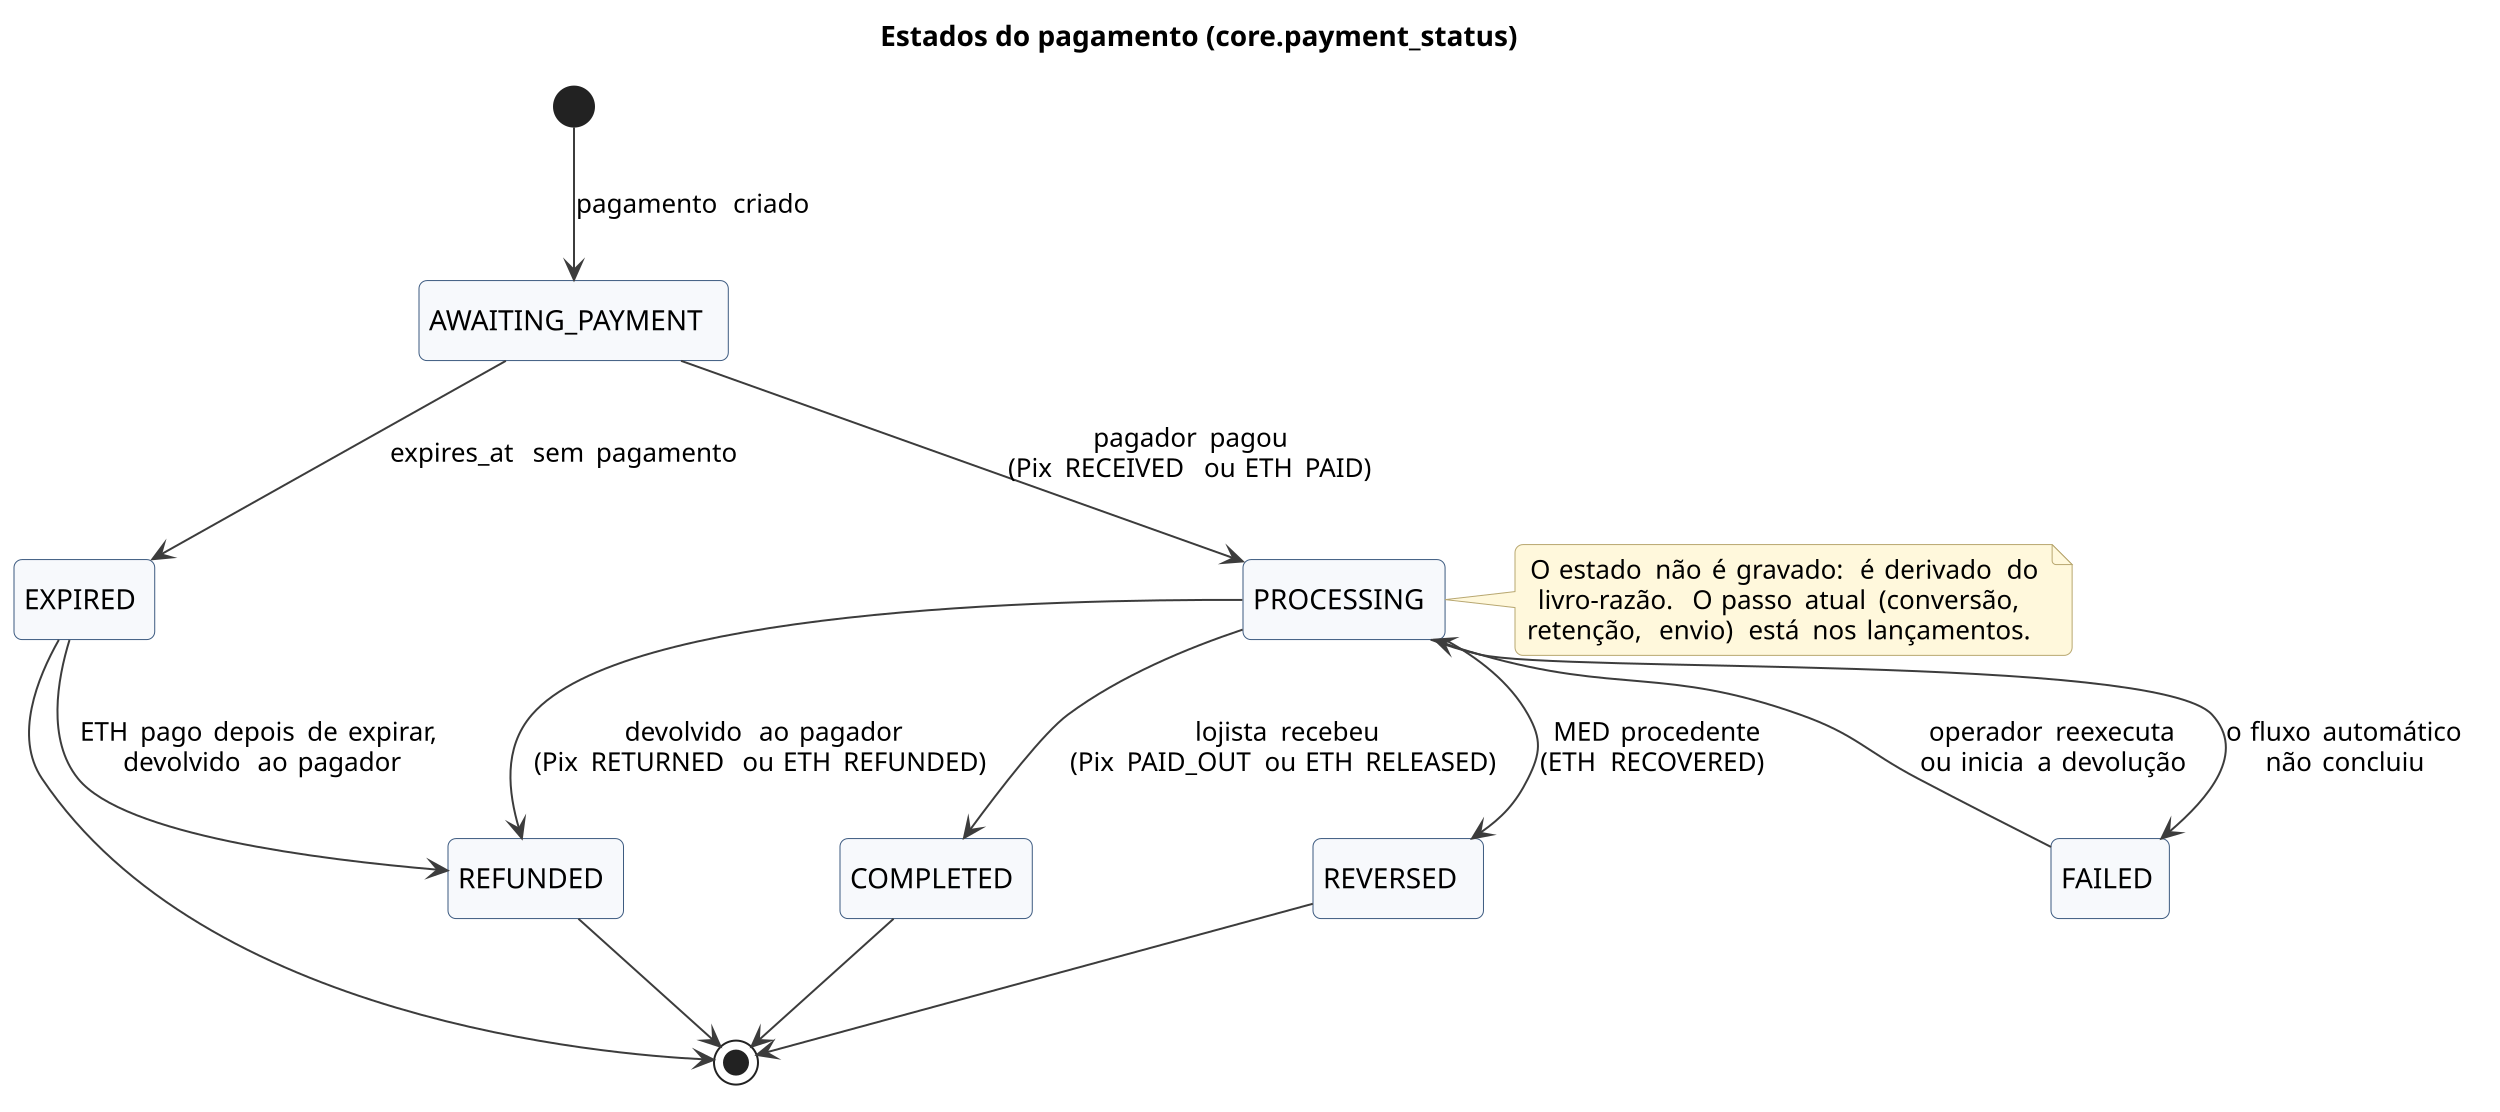
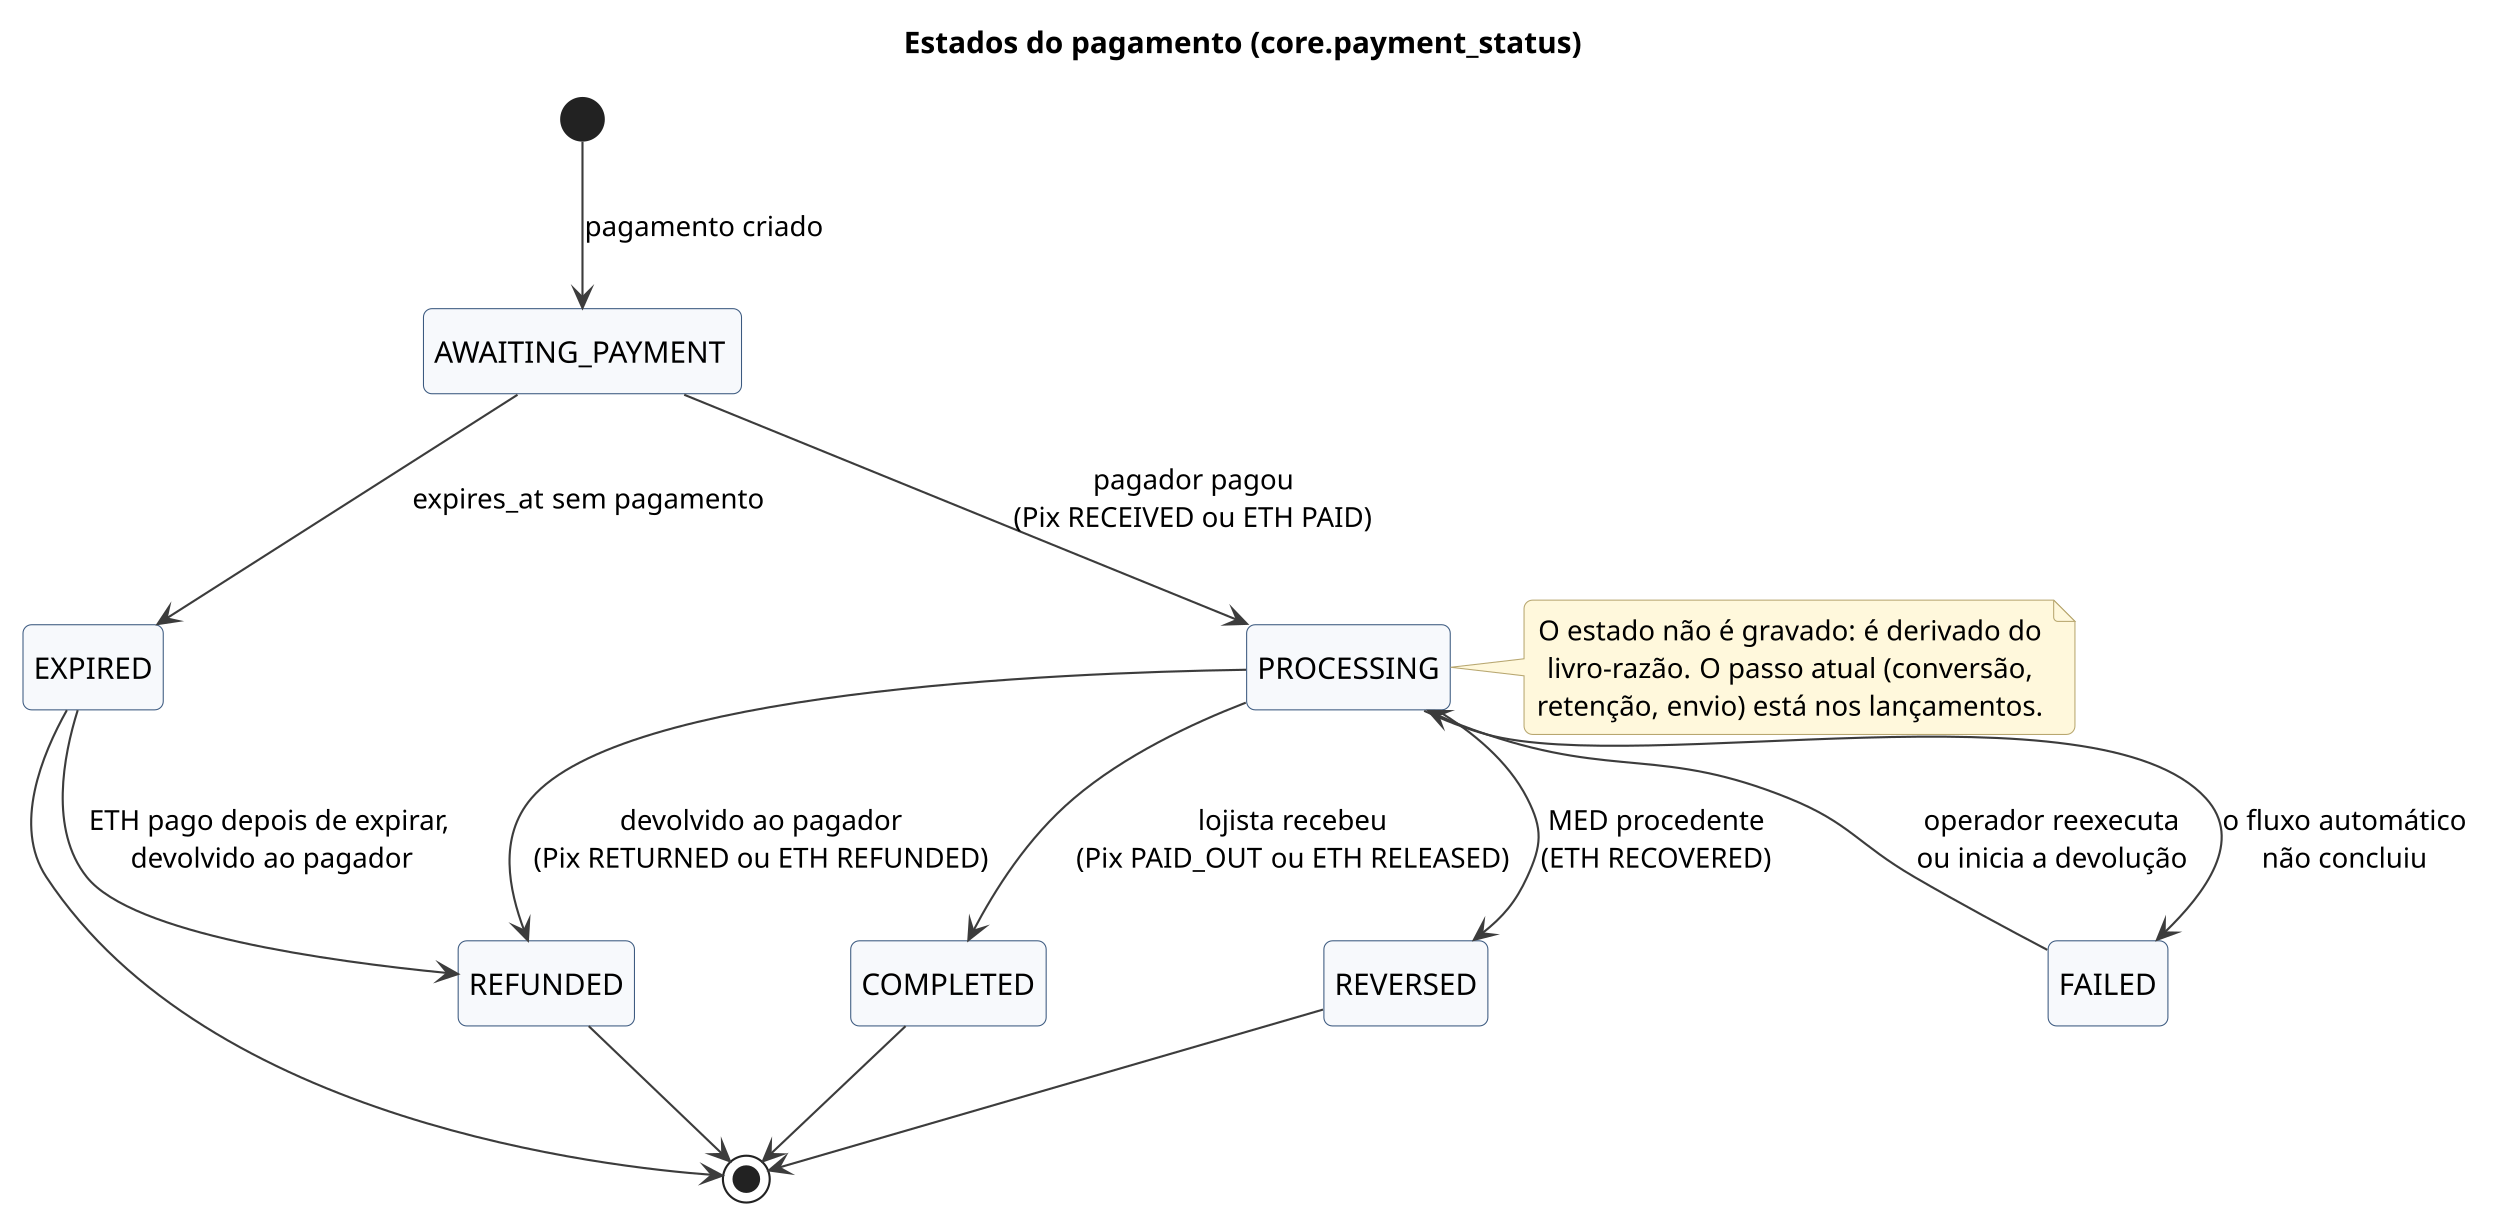
- <svg xmlns="http://www.w3.org/2000/svg" version="1.1" data-diagram-type="STATE" style="width:1250px;height:556px;background:#FFFFFF;" width="1250px" height="556px" viewBox="0 0 1250 556" zoomAndPan="magnify" preserveAspectRatio="none" contentStyleType="text/css">
+ <svg xmlns="http://www.w3.org/2000/svg" version="1.1" data-diagram-type="STATE" style="width:1175px;height:579px;background:#FFFFFF;" width="1175px" height="579px" viewBox="0 0 1175 579" zoomAndPan="magnify" preserveAspectRatio="none" contentStyleType="text/css">
  <defs />
  <g font-family="sans-serif" lengthAdjust="spacing">
    <g class="title" data-source-line="4">
-       <text x="440.094" y="22.995" fill="#000" font-size="14" textLength="363.802" font-weight="700">Estados do pagamento (core.payment_status)</text>
+       <text x="424.741" y="24.966" fill="#000" font-size="14" textLength="318.751" font-weight="700">Estados do pagamento (core.payment_status)</text>
    </g>
    <g class="start_entity" data-qualified-name=".start." id="ent0001" data-source-line="6">
-       <ellipse cx="287" cy="53.297" rx="10" ry="10" fill="#222" style="stroke:#222;stroke-width:1;" />
-     </g>
-     <rect x="209.5" y="140.297" width="154.648" height="40" fill="#F7F9FC" style="stroke:#3C5A80;stroke-width:0.5;" rx="4" ry="4" />
-     <text x="214.5" y="165.144" fill="#000" font-size="14" textLength="144.648">AWAITING_PAYMENT</text>
-     <rect x="621.5" y="279.797" width="101.034" height="40" fill="#F7F9FC" style="stroke:#3C5A80;stroke-width:0.5;" rx="4" ry="4" />
-     <text x="626.5" y="304.644" fill="#000" font-size="14" textLength="91.034">PROCESSING</text>
-     <rect x="7" y="279.797" width="70.361" height="40" fill="#F7F9FC" style="stroke:#3C5A80;stroke-width:0.5;" rx="4" ry="4" />
-     <text x="12" y="304.644" fill="#000" font-size="14" textLength="60.361">EXPIRED</text>
-     <rect x="420" y="419.297" width="96.14" height="40" fill="#F7F9FC" style="stroke:#3C5A80;stroke-width:0.5;" rx="4" ry="4" />
-     <text x="425" y="444.144" fill="#000" font-size="14" textLength="86.14">COMPLETED</text>
-     <rect x="224" y="419.297" width="87.752" height="40" fill="#F7F9FC" style="stroke:#3C5A80;stroke-width:0.5;" rx="4" ry="4" />
-     <text x="229" y="444.144" fill="#000" font-size="14" textLength="77.752">REFUNDED</text>
-     <rect x="656.5" y="419.297" width="85.236" height="40" fill="#F7F9FC" style="stroke:#3C5A80;stroke-width:0.5;" rx="4" ry="4" />
-     <text x="661.5" y="444.144" fill="#000" font-size="14" textLength="75.236">REVERSED</text>
-     <rect x="1025.5" y="419.297" width="59.185" height="40" fill="#F7F9FC" style="stroke:#3C5A80;stroke-width:0.5;" rx="4" ry="4" />
-     <text x="1030.5" y="444.144" fill="#000" font-size="14" textLength="49.185">FAILED</text>
+       <ellipse cx="273.77" cy="56.068" rx="10" ry="10" fill="#222" style="stroke:#222;stroke-width:1;" />
+     </g>
+     <rect x="199.03" y="145.068" width="149.481" height="40" fill="#F7F9FC" style="stroke:#3C5A80;stroke-width:0.5;" rx="4" ry="4" />
+     <text x="204.03" y="170.5" fill="#000" font-size="14" textLength="139.481">AWAITING_PAYMENT</text>
+     <rect x="585.92" y="293.628" width="95.694" height="40" fill="#F7F9FC" style="stroke:#3C5A80;stroke-width:0.5;" rx="4" ry="4" />
+     <text x="590.92" y="319.06" fill="#000" font-size="14" textLength="85.694">PROCESSING</text>
+     <rect x="10.81" y="293.628" width="65.916" height="40" fill="#F7F9FC" style="stroke:#3C5A80;stroke-width:0.5;" rx="4" ry="4" />
+     <text x="15.81" y="319.06" fill="#000" font-size="14" textLength="55.916">EXPIRED</text>
+     <rect x="399.84" y="442.188" width="91.858" height="40" fill="#F7F9FC" style="stroke:#3C5A80;stroke-width:0.5;" rx="4" ry="4" />
+     <text x="404.84" y="467.62" fill="#000" font-size="14" textLength="81.858">COMPLETED</text>
+     <rect x="215.34" y="442.188" width="82.856" height="40" fill="#F7F9FC" style="stroke:#3C5A80;stroke-width:0.5;" rx="4" ry="4" />
+     <text x="220.34" y="467.62" fill="#000" font-size="14" textLength="72.856">REFUNDED</text>
+     <rect x="622.23" y="442.188" width="77.074" height="40" fill="#F7F9FC" style="stroke:#3C5A80;stroke-width:0.5;" rx="4" ry="4" />
+     <text x="627.23" y="467.62" fill="#000" font-size="14" textLength="67.074">REVERSED</text>
+     <rect x="962.62" y="442.188" width="56.298" height="40" fill="#F7F9FC" style="stroke:#3C5A80;stroke-width:0.5;" rx="4" ry="4" />
+     <text x="967.62" y="467.62" fill="#000" font-size="14" textLength="46.298">FAILED</text>
    <g class="end_entity" data-qualified-name=".end." id="ent0018" data-source-line="19">
-       <ellipse cx="368" cy="531.297" rx="11" ry="11" fill="none" style="stroke:#222;stroke-width:1;" />
-       <ellipse cx="368" cy="531.297" rx="6" ry="6" fill="#222" style="stroke:#222;stroke-width:1;" />
+       <ellipse cx="350.77" cy="554.188" rx="11" ry="11" fill="none" style="stroke:#222;stroke-width:1;" />
+       <ellipse cx="350.77" cy="554.188" rx="6" ry="6" fill="#222" style="stroke:#222;stroke-width:1;" />
    </g>
    <g class="entity" data-qualified-name="GMN23" id="ent0024" data-source-line="25">
-       <path d="M757.5,276.297 L757.5,295.797 L722.54,299.797 L757.5,303.797 L757.5,323.695 A4,4 0 0 0 761.5,327.695 L1032.063,327.695 A4,4 0 0 0 1036.063,323.695 L1036.063,282.297 L1026.063,272.297 L761.5,272.297 A4,4 0 0 0 757.5,276.297" style="stroke:#B8A770;stroke-width:0.5;" fill="#FFF8DC" />
-       <path d="M1026.063,272.297 L1026.063,280.297 A2,2 0 0 0 1028.063,282.297 L1036.063,282.297 L1026.063,272.297" style="stroke:#B8A770;stroke-width:0.5;" fill="#FFF8DC" />
-       <text x="765.062" y="289.364" fill="#000" font-size="13">O</text>
-       <text x="775.294" y="289.364" fill="#000" font-size="13"> </text>
-       <text x="779.426" y="289.364" fill="#000" font-size="13" textLength="44.04">estado</text>
-       <text x="823.466" y="289.364" fill="#000" font-size="13"> </text>
-       <text x="827.599" y="289.364" fill="#000" font-size="13" textLength="24.159">não</text>
-       <text x="851.758" y="289.364" fill="#000" font-size="13"> </text>
-       <text x="855.89" y="289.364" fill="#000" font-size="13">é</text>
-       <text x="863.888" y="289.364" fill="#000" font-size="13"> </text>
-       <text x="868.021" y="289.364" fill="#000" font-size="13" textLength="57.808">gravado:</text>
-       <text x="925.829" y="289.364" fill="#000" font-size="13"> </text>
-       <text x="929.961" y="289.364" fill="#000" font-size="13">é</text>
-       <text x="937.959" y="289.364" fill="#000" font-size="13"> </text>
-       <text x="942.091" y="289.364" fill="#000" font-size="13" textLength="57.072">derivado</text>
-       <text x="999.163" y="289.364" fill="#000" font-size="13"> </text>
-       <text x="1003.295" y="289.364" fill="#000" font-size="13" textLength="16.206">do</text>
-       <text x="768.918" y="304.497" fill="#000" font-size="13" textLength="73.093">livro-razão.</text>
-       <text x="842.011" y="304.497" fill="#000" font-size="13"> </text>
-       <text x="846.143" y="304.497" fill="#000" font-size="13">O</text>
-       <text x="856.376" y="304.497" fill="#000" font-size="13"> </text>
-       <text x="860.508" y="304.497" fill="#000" font-size="13" textLength="37.718">passo</text>
-       <text x="898.226" y="304.497" fill="#000" font-size="13"> </text>
-       <text x="902.358" y="304.497" fill="#000" font-size="13" textLength="32.881">atual</text>
-       <text x="935.239" y="304.497" fill="#000" font-size="13"> </text>
-       <text x="939.371" y="304.497" fill="#000" font-size="13" textLength="76.273">(conversão,</text>
-       <text x="763.5" y="319.629" fill="#000" font-size="13" textLength="61.877">retenção,</text>
-       <text x="825.377" y="319.629" fill="#000" font-size="13"> </text>
-       <text x="829.509" y="319.629" fill="#000" font-size="13" textLength="40.568">envio)</text>
-       <text x="870.077" y="319.629" fill="#000" font-size="13"> </text>
-       <text x="874.209" y="319.629" fill="#000" font-size="13" textLength="27.834">está</text>
-       <text x="902.044" y="319.629" fill="#000" font-size="13"> </text>
-       <text x="906.176" y="319.629" fill="#000" font-size="13" textLength="22.966">nos</text>
-       <text x="929.142" y="319.629" fill="#000" font-size="13"> </text>
-       <text x="933.274" y="319.629" fill="#000" font-size="13" textLength="87.788">lançamentos.</text>
+       <path d="M716.3,286.068 L716.3,309.628 L681.8,313.628 L716.3,317.628 L716.3,341.186 A4,4 0 0 0 720.3,345.186 L971.226,345.186 A4,4 0 0 0 975.226,341.186 L975.226,292.068 L965.226,282.068 L720.3,282.068 A4,4 0 0 0 716.3,286.068" style="stroke:#B8A770;stroke-width:0.5;" fill="#FFF8DC" />
+       <path d="M965.226,282.068 L965.226,290.068 A2,2 0 0 0 967.226,292.068 L975.226,292.068 L965.226,282.068" style="stroke:#B8A770;stroke-width:0.5;" fill="#FFF8DC" />
+       <text x="722.944" y="300.965" fill="#000" font-size="13">O</text>
+       <text x="733.097" y="300.965" fill="#000" font-size="13"> </text>
+       <text x="736.477" y="300.965" fill="#000" font-size="13" textLength="41.405">estado</text>
+       <text x="777.882" y="300.965" fill="#000" font-size="13"> </text>
+       <text x="781.262" y="300.965" fill="#000" font-size="13" textLength="23.192">não</text>
+       <text x="804.454" y="300.965" fill="#000" font-size="13"> </text>
+       <text x="807.834" y="300.965" fill="#000" font-size="13">é</text>
+       <text x="815.166" y="300.965" fill="#000" font-size="13"> </text>
+       <text x="818.546" y="300.965" fill="#000" font-size="13" textLength="53.898">gravado:</text>
+       <text x="872.444" y="300.965" fill="#000" font-size="13"> </text>
+       <text x="875.824" y="300.965" fill="#000" font-size="13">é</text>
+       <text x="883.156" y="300.965" fill="#000" font-size="13"> </text>
+       <text x="886.536" y="300.965" fill="#000" font-size="13" textLength="53.807">derivado</text>
+       <text x="940.343" y="300.965" fill="#000" font-size="13"> </text>
+       <text x="943.723" y="300.965" fill="#000" font-size="13" textLength="15.86">do</text>
+       <text x="727.11" y="318.671" fill="#000" font-size="13" textLength="68.146">livro-razão.</text>
+       <text x="795.256" y="318.671" fill="#000" font-size="13"> </text>
+       <text x="798.636" y="318.671" fill="#000" font-size="13">O</text>
+       <text x="808.789" y="318.671" fill="#000" font-size="13"> </text>
+       <text x="812.169" y="318.671" fill="#000" font-size="13" textLength="35.607">passo</text>
+       <text x="847.776" y="318.671" fill="#000" font-size="13"> </text>
+       <text x="851.156" y="318.671" fill="#000" font-size="13" textLength="30.667">atual</text>
+       <text x="881.823" y="318.671" fill="#000" font-size="13"> </text>
+       <text x="885.203" y="318.671" fill="#000" font-size="13" textLength="70.213">(conversão,</text>
+       <text x="722.3" y="336.377" fill="#000" font-size="13" textLength="57.642">retenção,</text>
+       <text x="779.942" y="336.377" fill="#000" font-size="13"> </text>
+       <text x="783.322" y="336.377" fill="#000" font-size="13" textLength="37.089">envio)</text>
+       <text x="820.411" y="336.377" fill="#000" font-size="13"> </text>
+       <text x="823.791" y="336.377" fill="#000" font-size="13" textLength="25.545">está</text>
+       <text x="849.336" y="336.377" fill="#000" font-size="13"> </text>
+       <text x="852.716" y="336.377" fill="#000" font-size="13" textLength="22.126">nos</text>
+       <text x="874.842" y="336.377" fill="#000" font-size="13"> </text>
+       <text x="878.222" y="336.377" fill="#000" font-size="13" textLength="82.004">lançamentos.</text>
    </g>
    <g class="link" data-entity-1="ent0001" data-entity-2="ent0002" id="lnk3" data-source-line="6" data-link-type="dependency">
-       <path d="M287,63.617 C287,80.677 287,112.277 287,134.937" style="stroke:#3C3C3C;stroke-width:1;" fill="none" id="*start*-to-AWAITING_PAYMENT" />
-       <polygon points="287,139.937,291,130.937,287,134.937,283,130.937,287,139.937" fill="#3C3C3C" style="stroke:#3C3C3C;stroke-width:1;stroke-linejoin:miter;stroke-miterlimit:10;" />
-       <text x="288" y="106.364" fill="#000" font-size="13" textLength="74.388">pagamento</text>
-       <text x="362.388" y="106.364" fill="#000" font-size="13"> </text>
-       <text x="366.521" y="106.364" fill="#000" font-size="13" textLength="40.276">criado</text>
+       <path d="M273.77,66.568 C273.77,84.058 273.77,116.688 273.77,139.748" style="stroke:#3C3C3C;stroke-width:1;" fill="none" id="*start*-to-AWAITING_PAYMENT" />
+       <polygon points="273.77,144.748,277.77,135.748,273.77,139.748,269.77,135.748,273.77,144.748" fill="#3C3C3C" style="stroke:#3C3C3C;stroke-width:1;stroke-linejoin:miter;stroke-miterlimit:10;" />
+       <text x="274.77" y="110.965" fill="#000" font-size="13" textLength="70.655">pagamento</text>
+       <text x="345.425" y="110.965" fill="#000" font-size="13"> </text>
+       <text x="348.805" y="110.965" fill="#000" font-size="13" textLength="38.116">criado</text>
    </g>
    <g class="link" data-entity-1="ent0002" data-entity-2="ent0004" id="lnk5" data-source-line="8" data-link-type="dependency">
-       <path d="M340.53,180.417 C414.91,206.977 543.861,253.035 616.661,279.035" style="stroke:#3C3C3C;stroke-width:1;" fill="none" id="AWAITING_PAYMENT-to-PROCESSING" />
-       <polygon points="621.37,280.717,614.24,273.923,616.661,279.035,611.549,281.457,621.37,280.717" fill="#3C3C3C" style="stroke:#3C3C3C;stroke-width:1;stroke-linejoin:miter;stroke-miterlimit:10;" />
-       <text x="546.612" y="223.364" fill="#000" font-size="13" textLength="53.987">pagador</text>
-       <text x="600.599" y="223.364" fill="#000" font-size="13"> </text>
-       <text x="604.731" y="223.364" fill="#000" font-size="13" textLength="40.663">pagou</text>
-       <text x="504" y="238.497" fill="#000" font-size="13" textLength="24.216">(Pix</text>
-       <text x="528.216" y="238.497" fill="#000" font-size="13"> </text>
-       <text x="532.349" y="238.497" fill="#000" font-size="13" textLength="65.489">RECEIVED</text>
-       <text x="597.837" y="238.497" fill="#000" font-size="13"> </text>
-       <text x="601.97" y="238.497" fill="#000" font-size="13" textLength="16.193">ou</text>
-       <text x="618.163" y="238.497" fill="#000" font-size="13"> </text>
-       <text x="622.295" y="238.497" fill="#000" font-size="13" textLength="25.93">ETH</text>
-       <text x="648.225" y="238.497" fill="#000" font-size="13"> </text>
-       <text x="652.357" y="238.497" fill="#000" font-size="13" textLength="35.648">PAID)</text>
+       <path d="M321.57,185.528 C390.52,213.598 512.519,263.273 581.419,291.323" style="stroke:#3C3C3C;stroke-width:1;" fill="none" id="AWAITING_PAYMENT-to-PROCESSING" />
+       <polygon points="586.05,293.208,579.223,286.11,581.419,291.323,576.206,293.519,586.05,293.208" fill="#3C3C3C" style="stroke:#3C3C3C;stroke-width:1;stroke-linejoin:miter;stroke-miterlimit:10;" />
+       <text x="513.715" y="229.965" fill="#000" font-size="13" textLength="51.805">pagador</text>
+       <text x="565.52" y="229.965" fill="#000" font-size="13"> </text>
+       <text x="568.9" y="229.965" fill="#000" font-size="13" textLength="39.182">pagou</text>
+       <text x="476.32" y="247.671" fill="#000" font-size="13" textLength="21.996">(Pix</text>
+       <text x="498.316" y="247.671" fill="#000" font-size="13"> </text>
+       <text x="501.696" y="247.671" fill="#000" font-size="13" textLength="59.683">RECEIVED</text>
+       <text x="561.379" y="247.671" fill="#000" font-size="13"> </text>
+       <text x="564.759" y="247.671" fill="#000" font-size="13" textLength="15.899">ou</text>
+       <text x="580.658" y="247.671" fill="#000" font-size="13"> </text>
+       <text x="584.038" y="247.671" fill="#000" font-size="13" textLength="24.089">ETH</text>
+       <text x="608.127" y="247.671" fill="#000" font-size="13"> </text>
+       <text x="611.507" y="247.671" fill="#000" font-size="13" textLength="33.969">PAID)</text>
    </g>
    <g class="link" data-entity-1="ent0002" data-entity-2="ent0006" id="lnk7" data-source-line="9" data-link-type="dependency">
-       <path d="M252.93,180.417 C206.26,206.607 127.26,250.95 80.53,277.17" style="stroke:#3C3C3C;stroke-width:1;" fill="none" id="AWAITING_PAYMENT-to-EXPIRED" />
-       <polygon points="76.17,279.617,85.976,278.701,80.53,277.17,82.062,271.725,76.17,279.617" fill="#3C3C3C" style="stroke:#3C3C3C;stroke-width:1;stroke-linejoin:miter;stroke-miterlimit:10;" />
-       <text x="195" y="230.864" fill="#000" font-size="13" textLength="67.234">expires_at</text>
-       <text x="262.234" y="230.864" fill="#000" font-size="13"> </text>
-       <text x="266.367" y="230.864" fill="#000" font-size="13" textLength="27.435">sem</text>
-       <text x="293.801" y="230.864" fill="#000" font-size="13"> </text>
-       <text x="297.934" y="230.864" fill="#000" font-size="13" textLength="74.388">pagamento</text>
+       <path d="M243.23,185.528 C199.11,213.638 122.267,262.611 78.287,290.631" style="stroke:#3C3C3C;stroke-width:1;" fill="none" id="AWAITING_PAYMENT-to-EXPIRED" />
+       <polygon points="74.07,293.318,83.81,291.856,78.287,290.631,79.511,285.109,74.07,293.318" fill="#3C3C3C" style="stroke:#3C3C3C;stroke-width:1;stroke-linejoin:miter;stroke-miterlimit:10;" />
+       <text x="193.81" y="238.965" fill="#000" font-size="13" textLength="62.244">expires_at</text>
+       <text x="256.054" y="238.965" fill="#000" font-size="13"> </text>
+       <text x="259.434" y="238.965" fill="#000" font-size="13" textLength="25.714">sem</text>
+       <text x="285.148" y="238.965" fill="#000" font-size="13"> </text>
+       <text x="288.528" y="238.965" fill="#000" font-size="13" textLength="70.655">pagamento</text>
    </g>
    <g class="link" data-entity-1="ent0004" data-entity-2="ent0008" id="lnk9" data-source-line="11" data-link-type="dependency">
-       <path d="M621.33,314.797 C593.78,323.997 560.1,337.947 534,357.297 C521.83,366.317 500.42,394.014 484.94,414.984" style="stroke:#3C3C3C;stroke-width:1;" fill="none" id="PROCESSING-to-COMPLETED" />
-       <polygon points="481.97,419.007,490.533,414.142,484.94,414.984,484.097,409.39,481.97,419.007" fill="#3C3C3C" style="stroke:#3C3C3C;stroke-width:1;stroke-linejoin:miter;stroke-miterlimit:10;" />
-       <text x="597.521" y="370.364" fill="#000" font-size="13" textLength="38.625">lojista</text>
-       <text x="636.147" y="370.364" fill="#000" font-size="13"> </text>
-       <text x="640.279" y="370.364" fill="#000" font-size="13" textLength="52.978">recebeu</text>
-       <text x="535" y="385.497" fill="#000" font-size="13" textLength="24.216">(Pix</text>
-       <text x="559.216" y="385.497" fill="#000" font-size="13"> </text>
-       <text x="563.349" y="385.497" fill="#000" font-size="13" textLength="64.765">PAID_OUT</text>
-       <text x="628.114" y="385.497" fill="#000" font-size="13"> </text>
-       <text x="632.246" y="385.497" fill="#000" font-size="13" textLength="16.193">ou</text>
-       <text x="648.439" y="385.497" fill="#000" font-size="13"> </text>
-       <text x="652.571" y="385.497" fill="#000" font-size="13" textLength="25.93">ETH</text>
-       <text x="678.501" y="385.497" fill="#000" font-size="13"> </text>
-       <text x="682.634" y="385.497" fill="#000" font-size="13" textLength="73.144">RELEASED)</text>
+       <path d="M585.52,330.248 C559.65,340.258 528.34,355.168 504.77,375.188 C482.69,393.948 467.492,418.425 457.452,437.465" style="stroke:#3C3C3C;stroke-width:1;" fill="none" id="PROCESSING-to-COMPLETED" />
+       <polygon points="455.12,441.888,462.856,435.793,457.452,437.465,455.78,432.061,455.12,441.888" fill="#3C3C3C" style="stroke:#3C3C3C;stroke-width:1;stroke-linejoin:miter;stroke-miterlimit:10;" />
+       <text x="563.016" y="390.085" fill="#000" font-size="13" textLength="36.14">lojista</text>
+       <text x="599.156" y="390.085" fill="#000" font-size="13"> </text>
+       <text x="602.536" y="390.085" fill="#000" font-size="13" textLength="49.634">recebeu</text>
+       <text x="505.77" y="407.791" fill="#000" font-size="13" textLength="21.996">(Pix</text>
+       <text x="527.766" y="407.791" fill="#000" font-size="13"> </text>
+       <text x="531.146" y="407.791" fill="#000" font-size="13" textLength="62.725">PAID_OUT</text>
+       <text x="593.871" y="407.791" fill="#000" font-size="13"> </text>
+       <text x="597.251" y="407.791" fill="#000" font-size="13" textLength="15.899">ou</text>
+       <text x="613.15" y="407.791" fill="#000" font-size="13"> </text>
+       <text x="616.53" y="407.791" fill="#000" font-size="13" textLength="24.089">ETH</text>
+       <text x="640.619" y="407.791" fill="#000" font-size="13"> </text>
+       <text x="643.999" y="407.791" fill="#000" font-size="13" textLength="65.416">RELEASED)</text>
    </g>
    <g class="link" data-entity-1="ent0004" data-entity-2="ent0010" id="lnk11" data-source-line="12" data-link-type="dependency">
-       <path d="M621.21,299.977 C522.74,299.587 311.5,305.027 266,357.297 C251.41,374.057 254.179,396.19 259.519,414.35" style="stroke:#3C3C3C;stroke-width:1;" fill="none" id="PROCESSING-to-REFUNDED" />
-       <polygon points="260.93,419.147,262.229,409.384,259.519,414.35,254.553,411.641,260.93,419.147" fill="#3C3C3C" style="stroke:#3C3C3C;stroke-width:1;stroke-linejoin:miter;stroke-miterlimit:10;" />
-       <text x="312.316" y="370.364" fill="#000" font-size="13" textLength="63.02">devolvido</text>
-       <text x="375.335" y="370.364" fill="#000" font-size="13"> </text>
-       <text x="379.468" y="370.364" fill="#000" font-size="13" textLength="15.92">ao</text>
-       <text x="395.388" y="370.364" fill="#000" font-size="13"> </text>
-       <text x="399.52" y="370.364" fill="#000" font-size="13" textLength="53.987">pagador</text>
-       <text x="267" y="385.497" fill="#000" font-size="13" textLength="24.216">(Pix</text>
-       <text x="291.216" y="385.497" fill="#000" font-size="13"> </text>
-       <text x="295.349" y="385.497" fill="#000" font-size="13" textLength="71.684">RETURNED</text>
-       <text x="367.033" y="385.497" fill="#000" font-size="13"> </text>
-       <text x="371.165" y="385.497" fill="#000" font-size="13" textLength="16.193">ou</text>
-       <text x="387.358" y="385.497" fill="#000" font-size="13"> </text>
-       <text x="391.49" y="385.497" fill="#000" font-size="13" textLength="25.93">ETH</text>
-       <text x="417.42" y="385.497" fill="#000" font-size="13"> </text>
-       <text x="421.553" y="385.497" fill="#000" font-size="13" textLength="77.27">REFUNDED)</text>
+       <path d="M585.67,314.788 C492.43,316.238 292.47,325.228 249.77,375.188 C234.1,393.518 239.153,418.127 246.363,437.337" style="stroke:#3C3C3C;stroke-width:1;" fill="none" id="PROCESSING-to-REFUNDED" />
+       <polygon points="248.12,442.018,248.702,432.186,246.363,437.337,241.213,434.997,248.12,442.018" fill="#3C3C3C" style="stroke:#3C3C3C;stroke-width:1;stroke-linejoin:miter;stroke-miterlimit:10;" />
+       <text x="291.317" y="390.085" fill="#000" font-size="13" textLength="58.968">devolvido</text>
+       <text x="350.285" y="390.085" fill="#000" font-size="13"> </text>
+       <text x="353.665" y="390.085" fill="#000" font-size="13" textLength="15.158">ao</text>
+       <text x="368.823" y="390.085" fill="#000" font-size="13"> </text>
+       <text x="372.203" y="390.085" fill="#000" font-size="13" textLength="51.805">pagador</text>
+       <text x="250.77" y="407.791" fill="#000" font-size="13" textLength="21.996">(Pix</text>
+       <text x="272.766" y="407.791" fill="#000" font-size="13"> </text>
+       <text x="276.146" y="407.791" fill="#000" font-size="13" textLength="66.729">RETURNED</text>
+       <text x="342.875" y="407.791" fill="#000" font-size="13"> </text>
+       <text x="346.255" y="407.791" fill="#000" font-size="13" textLength="15.899">ou</text>
+       <text x="362.154" y="407.791" fill="#000" font-size="13"> </text>
+       <text x="365.534" y="407.791" fill="#000" font-size="13" textLength="24.089">ETH</text>
+       <text x="389.623" y="407.791" fill="#000" font-size="13"> </text>
+       <text x="393.003" y="407.791" fill="#000" font-size="13" textLength="71.552">REFUNDED)</text>
    </g>
    <g class="link" data-entity-1="ent0004" data-entity-2="ent0012" id="lnk13" data-source-line="13" data-link-type="dependency">
-       <path d="M722.66,319.947 C738.81,328.737 754.85,340.937 764,357.297 C770.94,369.707 770.34,376.567 764,389.297 C757.88,401.567 751.175,408.712 740.105,416.412" style="stroke:#3C3C3C;stroke-width:1;" fill="none" id="PROCESSING-to-REVERSED" />
-       <polygon points="736,419.267,745.673,417.411,740.105,416.412,741.104,410.844,736,419.267" fill="#3C3C3C" style="stroke:#3C3C3C;stroke-width:1;stroke-linejoin:miter;stroke-miterlimit:10;" />
-       <text x="776.636" y="370.364" fill="#000" font-size="13" textLength="29.44">MED</text>
-       <text x="806.077" y="370.364" fill="#000" font-size="13"> </text>
-       <text x="810.209" y="370.364" fill="#000" font-size="13" textLength="74.28">procedente</text>
-       <text x="770" y="385.497" fill="#000" font-size="13" textLength="31.002">(ETH</text>
-       <text x="801.002" y="385.497" fill="#000" font-size="13"> </text>
-       <text x="805.134" y="385.497" fill="#000" font-size="13" textLength="85.992">RECOVERED)</text>
+       <path d="M675.78,334.078 C691.98,343.928 708.76,357.588 717.77,375.188 C725.26,389.828 724.63,397.238 717.77,412.188 C712.38,423.928 706.555,430.82 696.635,438.65" style="stroke:#3C3C3C;stroke-width:1;" fill="none" id="PROCESSING-to-REVERSED" />
+       <polygon points="692.71,441.748,702.253,439.312,696.635,438.65,697.296,433.032,692.71,441.748" fill="#3C3C3C" style="stroke:#3C3C3C;stroke-width:1;stroke-linejoin:miter;stroke-miterlimit:10;" />
+       <text x="727.504" y="390.085" fill="#000" font-size="13" textLength="28.509">MED</text>
+       <text x="756.013" y="390.085" fill="#000" font-size="13"> </text>
+       <text x="759.393" y="390.085" fill="#000" font-size="13" textLength="70.187">procedente</text>
+       <text x="724.15" y="407.791" fill="#000" font-size="13" textLength="27.989">(ETH</text>
+       <text x="752.139" y="407.791" fill="#000" font-size="13"> </text>
+       <text x="755.519" y="407.791" fill="#000" font-size="13" textLength="77.415">RECOVERED)</text>
    </g>
    <g class="link" data-entity-1="ent0004" data-entity-2="ent0014" id="lnk15" data-source-line="14" data-link-type="dependency">
-       <path d="M715.31,319.817 C723.38,322.747 731.85,325.417 740,327.297 C779.76,336.467 1078.35,327.287 1106,357.297 C1123.45,376.237 1104.889,398.698 1084.509,416.028" style="stroke:#3C3C3C;stroke-width:1;" fill="none" id="PROCESSING-to-FAILED" />
-       <polygon points="1080.7,419.267,1090.147,416.484,1084.509,416.028,1084.965,410.389,1080.7,419.267" fill="#3C3C3C" style="stroke:#3C3C3C;stroke-width:1;stroke-linejoin:miter;stroke-miterlimit:10;" />
-       <text x="1113" y="370.364" fill="#000" font-size="13">o</text>
-       <text x="1120.954" y="370.364" fill="#000" font-size="13"> </text>
-       <text x="1125.086" y="370.364" fill="#000" font-size="13" textLength="32.075">fluxo</text>
-       <text x="1157.161" y="370.364" fill="#000" font-size="13"> </text>
-       <text x="1161.293" y="370.364" fill="#000" font-size="13" textLength="73.696">automático</text>
-       <text x="1132.754" y="385.497" fill="#000" font-size="13" textLength="24.159">não</text>
-       <text x="1156.913" y="385.497" fill="#000" font-size="13"> </text>
-       <text x="1161.045" y="385.497" fill="#000" font-size="13" textLength="54.19">concluiu</text>
+       <path d="M669.35,334.088 C678.68,338.428 688.9,342.518 698.77,345.188 C771.56,364.868 985.86,319.558 1036.77,375.188 C1054.83,394.928 1036.666,419.583 1017.366,438.233" style="stroke:#3C3C3C;stroke-width:1;" fill="none" id="PROCESSING-to-FAILED" />
+       <polygon points="1013.77,441.708,1023.022,438.33,1017.366,438.233,1017.462,432.577,1013.77,441.708" fill="#3C3C3C" style="stroke:#3C3C3C;stroke-width:1;stroke-linejoin:miter;stroke-miterlimit:10;" />
+       <text x="1044.52" y="390.085" fill="#000" font-size="13">o</text>
+       <text x="1052.385" y="390.085" fill="#000" font-size="13"> </text>
+       <text x="1055.765" y="390.085" fill="#000" font-size="13" textLength="30.602">fluxo</text>
+       <text x="1086.367" y="390.085" fill="#000" font-size="13"> </text>
+       <text x="1089.747" y="390.085" fill="#000" font-size="13" textLength="69.485">automático</text>
+       <text x="1063.013" y="407.791" fill="#000" font-size="13" textLength="23.192">não</text>
+       <text x="1086.205" y="407.791" fill="#000" font-size="13"> </text>
+       <text x="1089.585" y="407.791" fill="#000" font-size="13" textLength="51.155">concluiu</text>
    </g>
    <g class="link" data-entity-1="ent0014" data-entity-2="ent0004" id="lnk16" data-source-line="15" data-link-type="dependency">
-       <path d="M1025.49,423.477 C1006.45,413.857 981.19,400.977 959,389.297 C932.6,375.407 928.11,367.277 900,357.297 C831.82,333.087 809.56,347.187 740,327.297 C732.57,325.177 729.514,324.278 722.014,321.528" style="stroke:#3C3C3C;stroke-width:1;" fill="none" id="FAILED-to-PROCESSING" />
-       <polygon points="717.32,319.807,724.393,326.661,722.014,321.528,727.147,319.15,717.32,319.807" fill="#3C3C3C" style="stroke:#3C3C3C;stroke-width:1;stroke-linejoin:miter;stroke-miterlimit:10;" />
-       <text x="964.44" y="370.364" fill="#000" font-size="13" textLength="59.065">operador</text>
-       <text x="1023.505" y="370.364" fill="#000" font-size="13"> </text>
-       <text x="1027.637" y="370.364" fill="#000" font-size="13" textLength="65.482">reexecuta</text>
-       <text x="960" y="385.497" fill="#000" font-size="13" textLength="16.193">ou</text>
-       <text x="976.193" y="385.497" fill="#000" font-size="13"> </text>
-       <text x="980.325" y="385.497" fill="#000" font-size="13" textLength="34.188">inicia</text>
-       <text x="1014.514" y="385.497" fill="#000" font-size="13"> </text>
-       <text x="1018.646" y="385.497" fill="#000" font-size="13">a</text>
-       <text x="1026.612" y="385.497" fill="#000" font-size="13"> </text>
-       <text x="1030.745" y="385.497" fill="#000" font-size="13" textLength="66.815">devolução</text>
+       <path d="M962.22,446.438 C944.15,436.948 920.39,424.188 899.77,412.188 C873.02,396.618 869.46,386.788 840.77,375.188 C780.97,351.008 759.92,365.718 698.77,345.188 C689.67,342.128 684.703,340.237 675.853,336.167" style="stroke:#3C3C3C;stroke-width:1;" fill="none" id="FAILED-to-PROCESSING" />
+       <polygon points="671.31,334.078,677.815,341.472,675.853,336.167,681.158,334.204,671.31,334.078" fill="#3C3C3C" style="stroke:#3C3C3C;stroke-width:1;stroke-linejoin:miter;stroke-miterlimit:10;" />
+       <text x="904.059" y="390.085" fill="#000" font-size="13" textLength="57.083">operador</text>
+       <text x="961.142" y="390.085" fill="#000" font-size="13"> </text>
+       <text x="964.522" y="390.085" fill="#000" font-size="13" textLength="60.502">reexecuta</text>
+       <text x="900.77" y="407.791" fill="#000" font-size="13" textLength="15.899">ou</text>
+       <text x="916.669" y="407.791" fill="#000" font-size="13"> </text>
+       <text x="920.049" y="407.791" fill="#000" font-size="13" textLength="31.629">inicia</text>
+       <text x="951.678" y="407.791" fill="#000" font-size="13"> </text>
+       <text x="955.058" y="407.791" fill="#000" font-size="13">a</text>
+       <text x="962.351" y="407.791" fill="#000" font-size="13"> </text>
+       <text x="965.731" y="407.791" fill="#000" font-size="13" textLength="62.582">devolução</text>
    </g>
    <g class="link" data-entity-1="ent0006" data-entity-2="ent0010" id="lnk17" data-source-line="17" data-link-type="dependency">
-       <path d="M34.75,319.997 C28.7,339.637 23.34,369.927 39,389.297 C61.78,417.477 158.878,429.742 218.788,434.852" style="stroke:#3C3C3C;stroke-width:1;" fill="none" id="EXPIRED-to-REFUNDED" />
-       <polygon points="223.77,435.277,215.143,430.526,218.788,434.852,214.463,438.498,223.77,435.277" fill="#3C3C3C" style="stroke:#3C3C3C;stroke-width:1;stroke-linejoin:miter;stroke-miterlimit:10;" />
-       <text x="40" y="370.364" fill="#000" font-size="13" textLength="25.93">ETH</text>
-       <text x="65.93" y="370.364" fill="#000" font-size="13"> </text>
-       <text x="70.063" y="370.364" fill="#000" font-size="13" textLength="32.424">pago</text>
-       <text x="102.486" y="370.364" fill="#000" font-size="13"> </text>
-       <text x="106.619" y="370.364" fill="#000" font-size="13" textLength="42.84">depois</text>
-       <text x="149.459" y="370.364" fill="#000" font-size="13"> </text>
-       <text x="153.591" y="370.364" fill="#000" font-size="13" textLength="16.25">de</text>
-       <text x="169.841" y="370.364" fill="#000" font-size="13"> </text>
-       <text x="173.974" y="370.364" fill="#000" font-size="13" textLength="50.343">expirar,</text>
-       <text x="61.563" y="385.497" fill="#000" font-size="13" textLength="63.02">devolvido</text>
-       <text x="124.583" y="385.497" fill="#000" font-size="13"> </text>
-       <text x="128.715" y="385.497" fill="#000" font-size="13" textLength="15.92">ao</text>
-       <text x="144.635" y="385.497" fill="#000" font-size="13"> </text>
-       <text x="148.767" y="385.497" fill="#000" font-size="13" textLength="53.987">pagador</text>
+       <path d="M36.53,333.788 C29.77,355.298 23.11,390.078 40.77,412.188 C62.18,439.008 153.774,451.758 210.274,457.318" style="stroke:#3C3C3C;stroke-width:1;" fill="none" id="EXPIRED-to-REFUNDED" />
+       <polygon points="215.25,457.808,206.685,452.946,210.274,457.318,205.902,460.907,215.25,457.808" fill="#3C3C3C" style="stroke:#3C3C3C;stroke-width:1;stroke-linejoin:miter;stroke-miterlimit:10;" />
+       <text x="41.77" y="390.085" fill="#000" font-size="13" textLength="24.089">ETH</text>
+       <text x="65.859" y="390.085" fill="#000" font-size="13"> </text>
+       <text x="69.239" y="390.085" fill="#000" font-size="13" textLength="31.148">pago</text>
+       <text x="100.387" y="390.085" fill="#000" font-size="13"> </text>
+       <text x="103.767" y="390.085" fill="#000" font-size="13" textLength="40.768">depois</text>
+       <text x="144.535" y="390.085" fill="#000" font-size="13"> </text>
+       <text x="147.915" y="390.085" fill="#000" font-size="13" textLength="15.327">de</text>
+       <text x="163.242" y="390.085" fill="#000" font-size="13"> </text>
+       <text x="166.622" y="390.085" fill="#000" font-size="13" textLength="47.073">expirar,</text>
+       <text x="61.387" y="407.791" fill="#000" font-size="13" textLength="58.968">devolvido</text>
+       <text x="120.355" y="407.791" fill="#000" font-size="13"> </text>
+       <text x="123.735" y="407.791" fill="#000" font-size="13" textLength="15.158">ao</text>
+       <text x="138.893" y="407.791" fill="#000" font-size="13"> </text>
+       <text x="142.273" y="407.791" fill="#000" font-size="13" textLength="51.805">pagador</text>
    </g>
    <g class="link" data-entity-1="ent0008" data-entity-2="ent0018" id="lnk19" data-source-line="19" data-link-type="dependency">
-       <path d="M446.79,459.387 C424.55,479.407 394.487,506.463 379.427,520.013" style="stroke:#3C3C3C;stroke-width:1;" fill="none" id="COMPLETED-to-*end*" />
-       <polygon points="375.71,523.357,385.076,520.311,379.427,520.013,379.725,514.364,375.71,523.357" fill="#3C3C3C" style="stroke:#3C3C3C;stroke-width:1;stroke-linejoin:miter;stroke-miterlimit:10;" />
+       <path d="M425.62,482.278 C404.71,502.088 376.69,528.63 362.17,542.38" style="stroke:#3C3C3C;stroke-width:1;" fill="none" id="COMPLETED-to-*end*" />
+       <polygon points="358.54,545.818,367.825,542.534,362.17,542.38,362.325,536.725,358.54,545.818" fill="#3C3C3C" style="stroke:#3C3C3C;stroke-width:1;stroke-linejoin:miter;stroke-miterlimit:10;" />
    </g>
    <g class="link" data-entity-1="ent0010" data-entity-2="ent0018" id="lnk20" data-source-line="20" data-link-type="dependency">
-       <path d="M289.21,459.387 C311.45,479.407 341.513,506.463 356.573,520.013" style="stroke:#3C3C3C;stroke-width:1;" fill="none" id="REFUNDED-to-*end*" />
-       <polygon points="360.29,523.357,356.275,514.364,356.573,520.013,350.924,520.311,360.29,523.357" fill="#3C3C3C" style="stroke:#3C3C3C;stroke-width:1;stroke-linejoin:miter;stroke-miterlimit:10;" />
+       <path d="M276.7,482.278 C297.4,502.088 325.097,528.611 339.467,542.361" style="stroke:#3C3C3C;stroke-width:1;" fill="none" id="REFUNDED-to-*end*" />
+       <polygon points="343.08,545.818,339.343,536.706,339.467,542.361,333.812,542.486,343.08,545.818" fill="#3C3C3C" style="stroke:#3C3C3C;stroke-width:1;stroke-linejoin:miter;stroke-miterlimit:10;" />
    </g>
    <g class="link" data-entity-1="ent0012" data-entity-2="ent0018" id="lnk21" data-source-line="21" data-link-type="dependency">
-       <path d="M656.41,451.877 C579.23,472.867 425.195,514.745 383.195,526.165" style="stroke:#3C3C3C;stroke-width:1;" fill="none" id="REVERSED-to-*end*" />
-       <polygon points="378.37,527.477,388.104,528.975,383.195,526.165,386.005,521.256,378.37,527.477" fill="#3C3C3C" style="stroke:#3C3C3C;stroke-width:1;stroke-linejoin:miter;stroke-miterlimit:10;" />
+       <path d="M621.82,474.498 C550.43,495.218 406.992,536.864 366.172,548.714" style="stroke:#3C3C3C;stroke-width:1;" fill="none" id="REVERSED-to-*end*" />
+       <polygon points="361.37,550.108,371.128,551.44,366.172,548.714,368.898,543.757,361.37,550.108" fill="#3C3C3C" style="stroke:#3C3C3C;stroke-width:1;stroke-linejoin:miter;stroke-miterlimit:10;" />
    </g>
    <g class="link" data-entity-1="ent0006" data-entity-2="ent0018" id="lnk22" data-source-line="22" data-link-type="dependency">
-       <path d="M29.4,319.957 C18.62,339.007 6.89,368.337 21,389.297 C102.33,510.137 302.006,527.212 351.906,529.662" style="stroke:#3C3C3C;stroke-width:1;" fill="none" id="EXPIRED-to-*end*" />
-       <polygon points="356.9,529.907,348.107,525.47,351.906,529.662,347.715,533.461,356.9,529.907" fill="#3C3C3C" style="stroke:#3C3C3C;stroke-width:1;stroke-linejoin:miter;stroke-miterlimit:10;" />
+       <path d="M31.43,333.778 C19.7,354.658 6,388.268 21.77,412.188 C98.05,527.878 286.093,548.646 334.593,552.166" style="stroke:#3C3C3C;stroke-width:1;" fill="none" id="EXPIRED-to-*end*" />
+       <polygon points="339.58,552.528,330.893,547.887,334.593,552.166,330.314,555.866,339.58,552.528" fill="#3C3C3C" style="stroke:#3C3C3C;stroke-width:1;stroke-linejoin:miter;stroke-miterlimit:10;" />
    </g>
  </g>
</svg>
